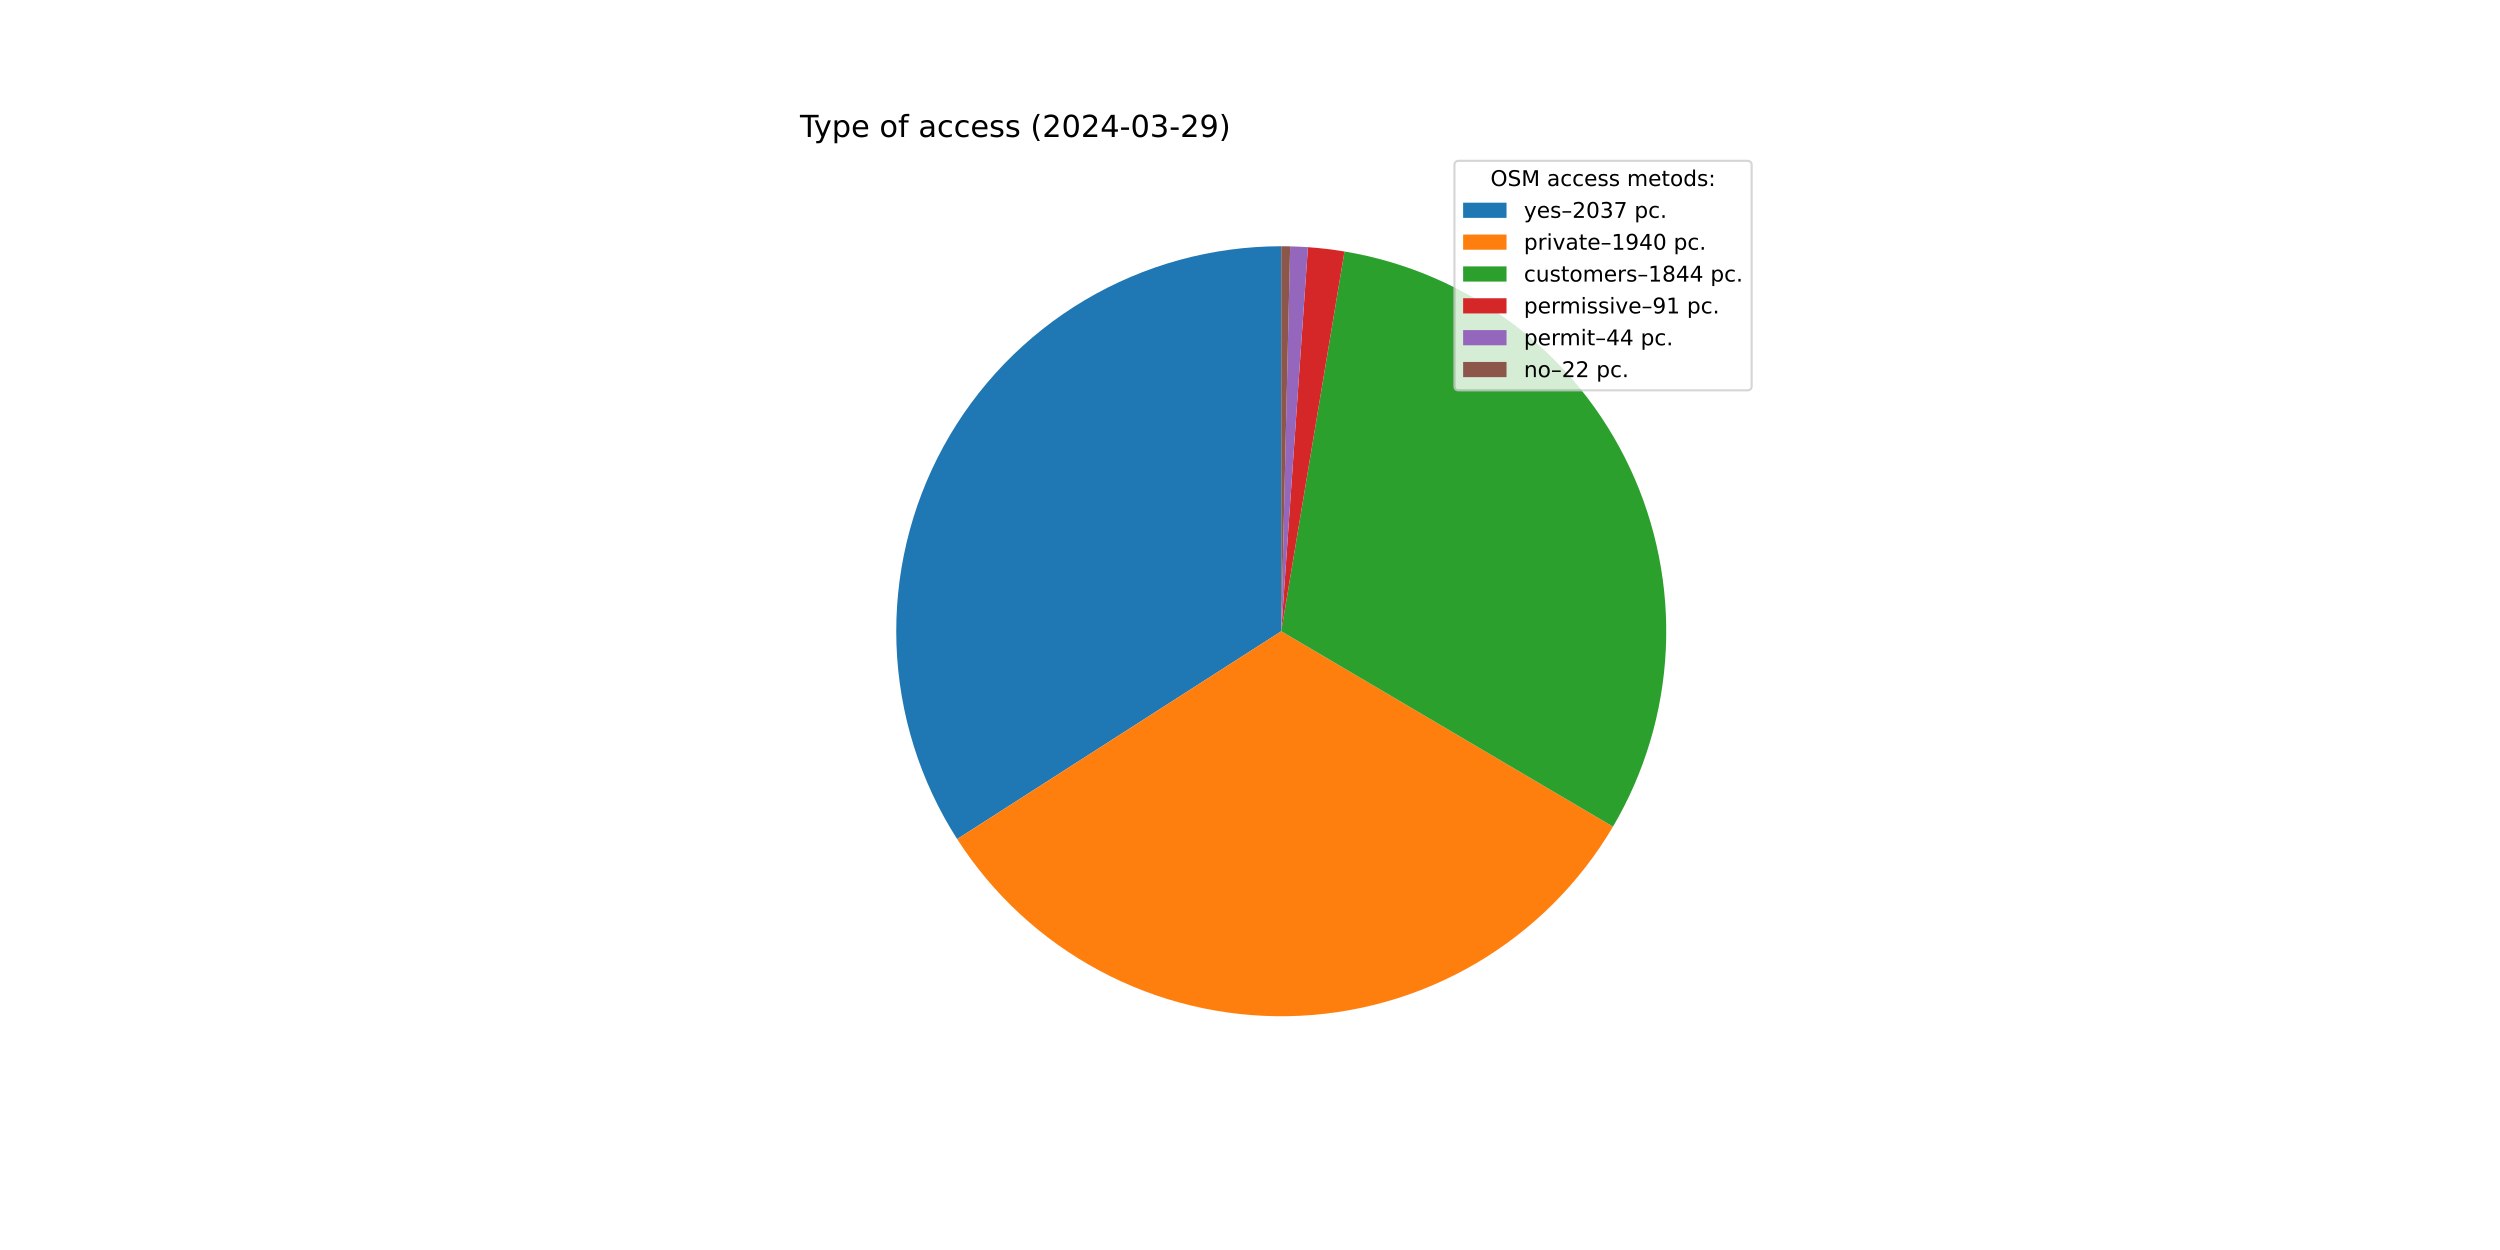
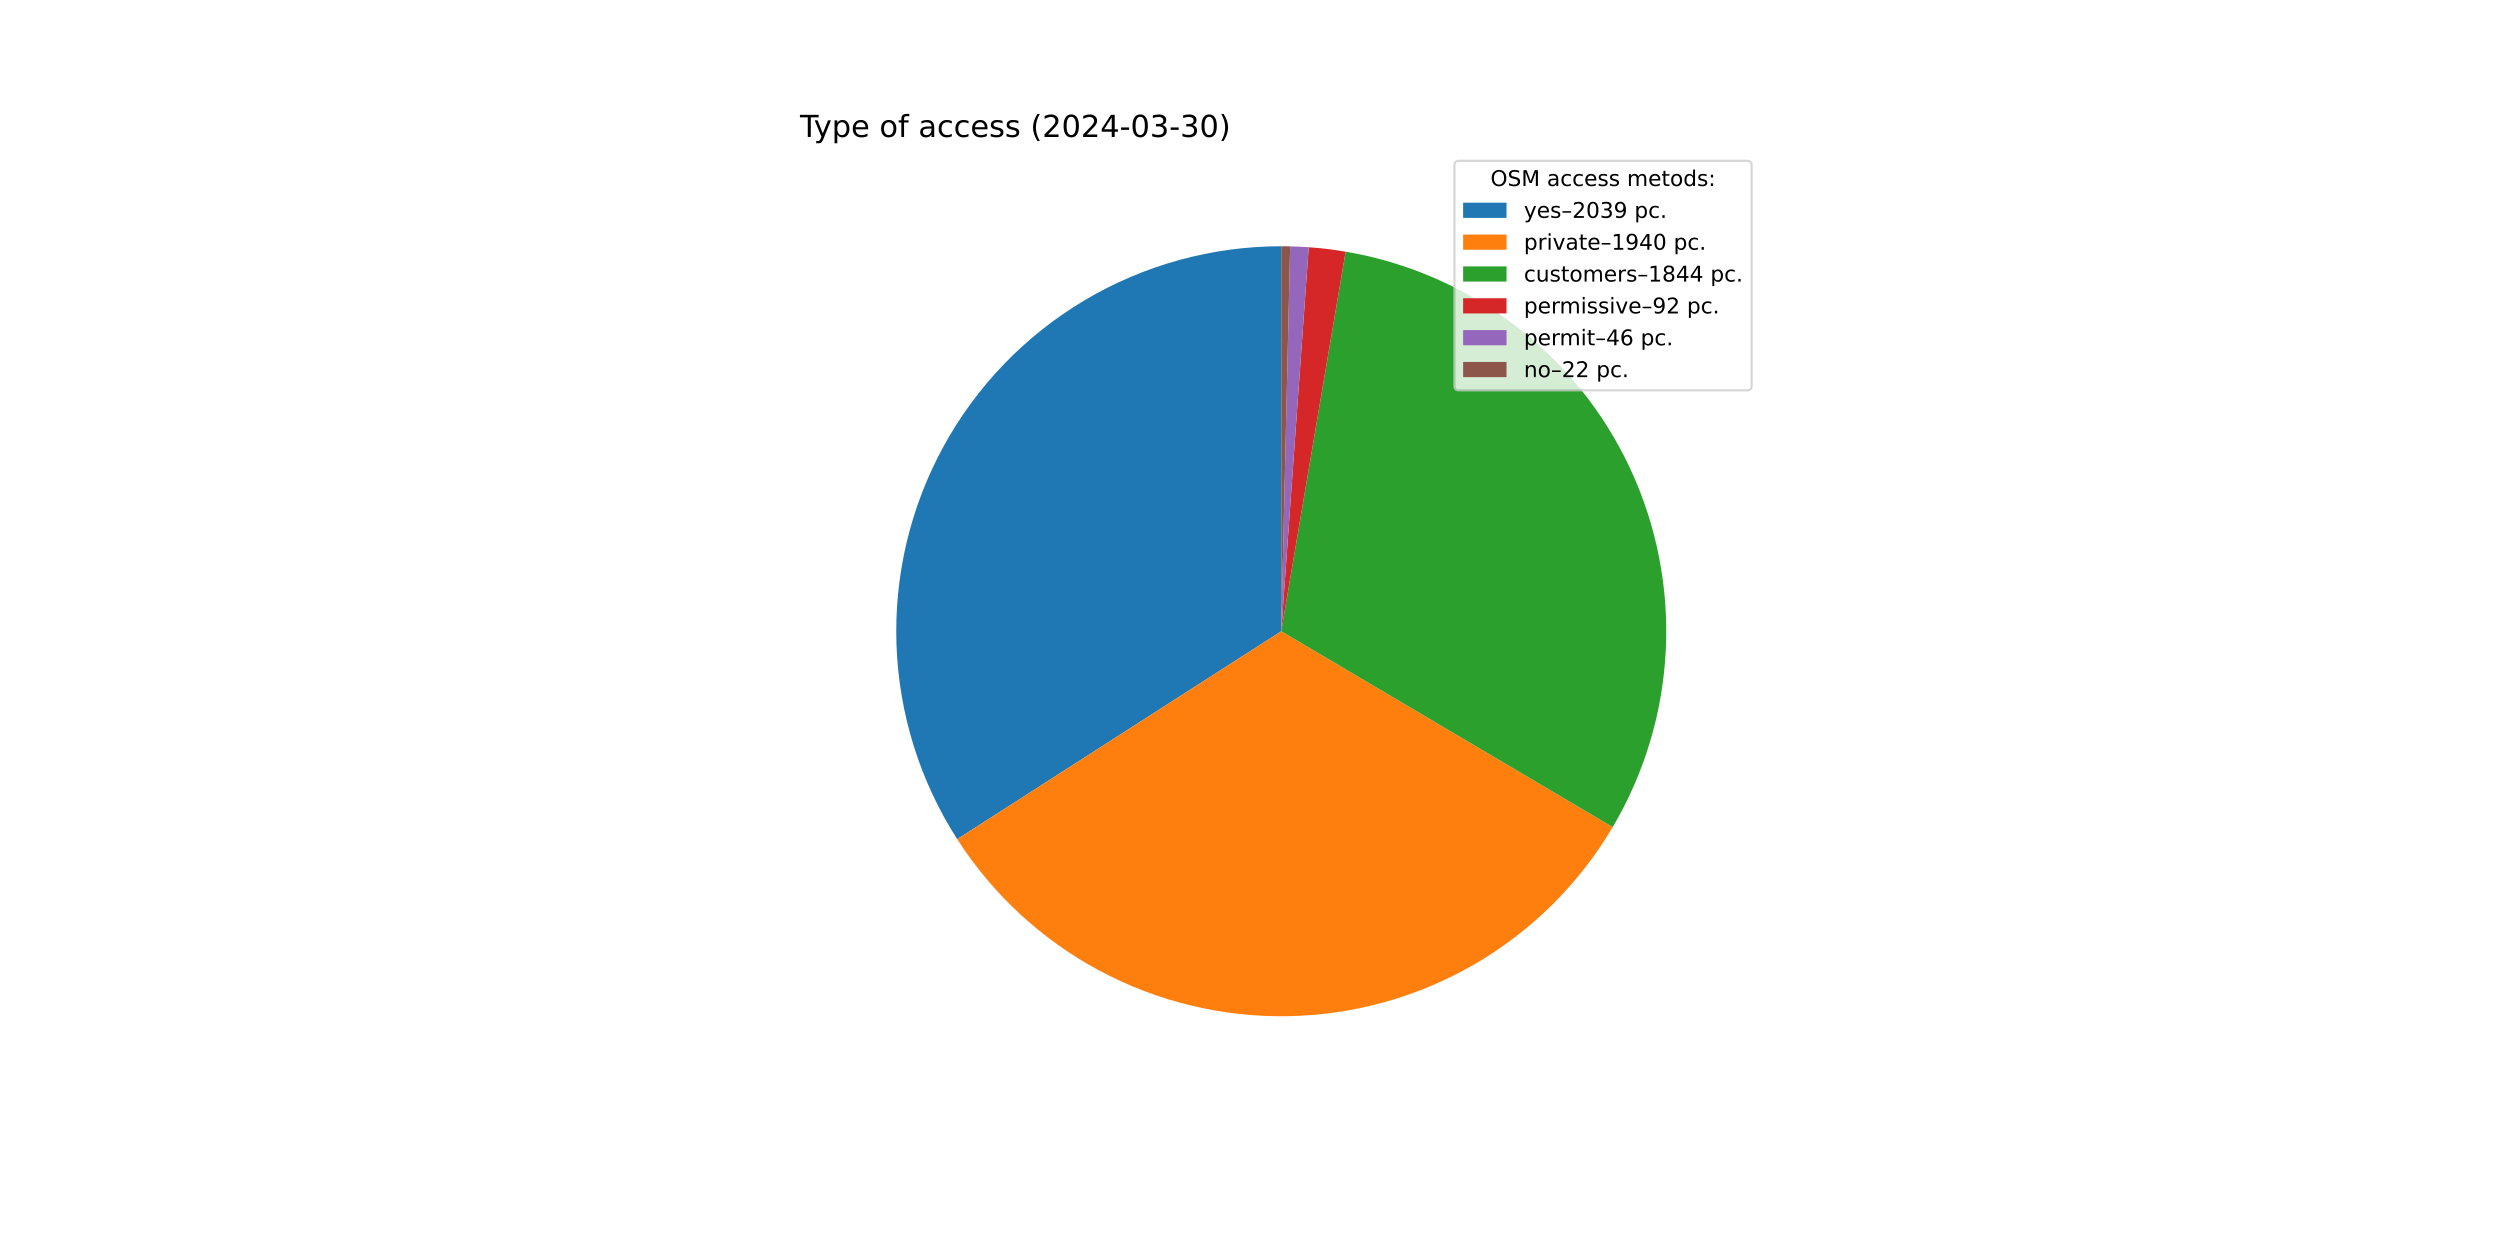
<svg xmlns="http://www.w3.org/2000/svg" xmlns:xlink="http://www.w3.org/1999/xlink" width="1152pt" height="576pt" viewBox="0 0 1152 576" version="1.1">
  <defs>
    <style type="text/css">*{stroke-linejoin: round; stroke-linecap: butt}</style>
  </defs>
  <g id="figure_1">
    <g id="patch_1">
      <path d="M 0 576  L 1152 576  L 1152 0  L 0 0  z " style="fill: #ffffff" />
    </g>
    <g id="axes_1">
      <g id="patch_2">
-         <path d="M 590.4 113.472  C 558.56 113.472 527.299 122.044 499.912 138.284  C 472.525 154.524 450.009 177.842 434.735 205.779  C 419.462 233.717 411.988 265.258 413.1 297.079  C 414.213 328.899 423.872 359.841 441.059 386.644  L 590.4 290.88  z " style="fill: #1f77b4" />
+         <path d="M 590.4 113.472  C 558.555 113.472 527.29 122.046 499.9 138.291  C 472.511 154.536 449.993 177.859 434.722 205.804  C 419.451 233.748 411.982 265.295 413.102 297.12  C 414.222 328.945 423.89 359.889 441.089 386.691  L 590.4 290.88  z " style="fill: #1f77b4" />
      </g>
      <g id="patch_3">
-         <path d="M 441.059 386.644  C 457.419 412.157 480.046 433.057 506.776 447.343  C 533.505 461.629 563.454 468.83 593.756 468.256  C 624.058 467.683 653.714 459.354 679.883 444.067  C 706.053 428.78 727.874 407.04 743.257 380.926  L 590.4 290.88  z " style="fill: #ff7f0e" />
+         <path d="M 441.089 386.691  C 457.442 412.177 480.053 433.056 506.758 447.333  C 533.463 461.61 563.384 468.815 593.66 468.258  C 623.937 467.702 653.573 459.402 679.735 444.154  C 705.898 428.905 727.725 407.209 743.131 381.139  L 590.4 290.88  z " style="fill: #ff7f0e" />
      </g>
      <g id="patch_4">
-         <path d="M 743.257 380.926  C 757.871 356.118 766.229 328.121 767.605 299.361  C 768.982 270.601 763.336 241.934 751.158 215.843  C 738.98 189.753 720.631 167.015 697.701 149.6  C 674.772 132.185 647.944 120.612 619.542 115.882  L 590.4 290.88  z " style="fill: #2ca02c" />
+         <path d="M 743.131 381.139  C 757.768 356.372 766.163 328.413 767.59 299.679  C 769.017 270.946 763.433 242.293 751.323 216.197  C 739.212 190.102 720.934 167.34 698.069 149.88  C 675.205 132.421 648.433 120.782 620.069 115.971  L 590.4 290.88  z " style="fill: #2ca02c" />
      </g>
      <g id="patch_5">
-         <path d="M 619.542 115.882  C 616.753 115.417 613.952 115.02 611.143 114.689  C 608.335 114.358 605.518 114.095 602.697 113.899  L 590.4 290.88  z " style="fill: #d62728" />
+         <path d="M 620.069 115.971  C 617.253 115.493 614.425 115.083 611.589 114.742  C 608.752 114.401 605.908 114.128 603.058 113.924  L 590.4 290.88  z " style="fill: #d62728" />
      </g>
      <g id="patch_6">
-         <path d="M 602.697 113.899  C 601.333 113.804 599.968 113.725 598.602 113.662  C 597.236 113.598 595.869 113.551 594.502 113.519  L 590.4 290.88  z " style="fill: #9467bd" />
+         <path d="M 603.058 113.924  C 601.633 113.822 600.208 113.738 598.781 113.67  C 597.354 113.603 595.926 113.552 594.498 113.519  L 590.4 290.88  z " style="fill: #9467bd" />
      </g>
      <g id="patch_7">
-         <path d="M 594.502 113.519  C 593.818 113.504 593.135 113.492 592.451 113.484  C 591.767 113.476 591.084 113.472 590.4 113.472  L 590.4 290.88  z " style="fill: #8c564b" />
+         <path d="M 594.498 113.519  C 593.815 113.504 593.132 113.492 592.449 113.484  C 591.766 113.476 591.083 113.472 590.4 113.472  L 590.4 290.88  z " style="fill: #8c564b" />
      </g>
      <g id="matplotlib.axis_1" />
      <g id="matplotlib.axis_2" />
      <g id="text_1">
        <g transform="translate(368.64 63.12) scale(0.14 -0.14)">
          <defs>
            <path id="DejaVuSans-54" d="M -19 4666  L 3928 4666  L 3928 4134  L 2272 4134  L 2272 0  L 1638 0  L 1638 4134  L -19 4134  L -19 4666  z " transform="scale(0.015625)" />
            <path id="DejaVuSans-79" d="M 2059 -325  Q 1816 -950 1584 -1140  Q 1353 -1331 966 -1331  L 506 -1331  L 506 -850  L 844 -850  Q 1081 -850 1212 -737  Q 1344 -625 1503 -206  L 1606 56  L 191 3500  L 800 3500  L 1894 763  L 2988 3500  L 3597 3500  L 2059 -325  z " transform="scale(0.015625)" />
            <path id="DejaVuSans-70" d="M 1159 525  L 1159 -1331  L 581 -1331  L 581 3500  L 1159 3500  L 1159 2969  Q 1341 3281 1617 3432  Q 1894 3584 2278 3584  Q 2916 3584 3314 3078  Q 3713 2572 3713 1747  Q 3713 922 3314 415  Q 2916 -91 2278 -91  Q 1894 -91 1617 61  Q 1341 213 1159 525  z M 3116 1747  Q 3116 2381 2855 2742  Q 2594 3103 2138 3103  Q 1681 3103 1420 2742  Q 1159 2381 1159 1747  Q 1159 1113 1420 752  Q 1681 391 2138 391  Q 2594 391 2855 752  Q 3116 1113 3116 1747  z " transform="scale(0.015625)" />
            <path id="DejaVuSans-65" d="M 3597 1894  L 3597 1613  L 953 1613  Q 991 1019 1311 708  Q 1631 397 2203 397  Q 2534 397 2845 478  Q 3156 559 3463 722  L 3463 178  Q 3153 47 2828 -22  Q 2503 -91 2169 -91  Q 1331 -91 842 396  Q 353 884 353 1716  Q 353 2575 817 3079  Q 1281 3584 2069 3584  Q 2775 3584 3186 3129  Q 3597 2675 3597 1894  z M 3022 2063  Q 3016 2534 2758 2815  Q 2500 3097 2075 3097  Q 1594 3097 1305 2825  Q 1016 2553 972 2059  L 3022 2063  z " transform="scale(0.015625)" />
            <path id="DejaVuSans-20" transform="scale(0.015625)" />
            <path id="DejaVuSans-6f" d="M 1959 3097  Q 1497 3097 1228 2736  Q 959 2375 959 1747  Q 959 1119 1226 758  Q 1494 397 1959 397  Q 2419 397 2687 759  Q 2956 1122 2956 1747  Q 2956 2369 2687 2733  Q 2419 3097 1959 3097  z M 1959 3584  Q 2709 3584 3137 3096  Q 3566 2609 3566 1747  Q 3566 888 3137 398  Q 2709 -91 1959 -91  Q 1206 -91 779 398  Q 353 888 353 1747  Q 353 2609 779 3096  Q 1206 3584 1959 3584  z " transform="scale(0.015625)" />
            <path id="DejaVuSans-66" d="M 2375 4863  L 2375 4384  L 1825 4384  Q 1516 4384 1395 4259  Q 1275 4134 1275 3809  L 1275 3500  L 2222 3500  L 2222 3053  L 1275 3053  L 1275 0  L 697 0  L 697 3053  L 147 3053  L 147 3500  L 697 3500  L 697 3744  Q 697 4328 969 4595  Q 1241 4863 1831 4863  L 2375 4863  z " transform="scale(0.015625)" />
            <path id="DejaVuSans-61" d="M 2194 1759  Q 1497 1759 1228 1600  Q 959 1441 959 1056  Q 959 750 1161 570  Q 1363 391 1709 391  Q 2188 391 2477 730  Q 2766 1069 2766 1631  L 2766 1759  L 2194 1759  z M 3341 1997  L 3341 0  L 2766 0  L 2766 531  Q 2569 213 2275 61  Q 1981 -91 1556 -91  Q 1019 -91 701 211  Q 384 513 384 1019  Q 384 1609 779 1909  Q 1175 2209 1959 2209  L 2766 2209  L 2766 2266  Q 2766 2663 2505 2880  Q 2244 3097 1772 3097  Q 1472 3097 1187 3025  Q 903 2953 641 2809  L 641 3341  Q 956 3463 1253 3523  Q 1550 3584 1831 3584  Q 2591 3584 2966 3190  Q 3341 2797 3341 1997  z " transform="scale(0.015625)" />
            <path id="DejaVuSans-63" d="M 3122 3366  L 3122 2828  Q 2878 2963 2633 3030  Q 2388 3097 2138 3097  Q 1578 3097 1268 2742  Q 959 2388 959 1747  Q 959 1106 1268 751  Q 1578 397 2138 397  Q 2388 397 2633 464  Q 2878 531 3122 666  L 3122 134  Q 2881 22 2623 -34  Q 2366 -91 2075 -91  Q 1284 -91 818 406  Q 353 903 353 1747  Q 353 2603 823 3093  Q 1294 3584 2113 3584  Q 2378 3584 2631 3529  Q 2884 3475 3122 3366  z " transform="scale(0.015625)" />
            <path id="DejaVuSans-73" d="M 2834 3397  L 2834 2853  Q 2591 2978 2328 3040  Q 2066 3103 1784 3103  Q 1356 3103 1142 2972  Q 928 2841 928 2578  Q 928 2378 1081 2264  Q 1234 2150 1697 2047  L 1894 2003  Q 2506 1872 2764 1633  Q 3022 1394 3022 966  Q 3022 478 2636 193  Q 2250 -91 1575 -91  Q 1294 -91 989 -36  Q 684 19 347 128  L 347 722  Q 666 556 975 473  Q 1284 391 1588 391  Q 1994 391 2212 530  Q 2431 669 2431 922  Q 2431 1156 2273 1281  Q 2116 1406 1581 1522  L 1381 1569  Q 847 1681 609 1914  Q 372 2147 372 2553  Q 372 3047 722 3315  Q 1072 3584 1716 3584  Q 2034 3584 2315 3537  Q 2597 3491 2834 3397  z " transform="scale(0.015625)" />
            <path id="DejaVuSans-28" d="M 1984 4856  Q 1566 4138 1362 3434  Q 1159 2731 1159 2009  Q 1159 1288 1364 580  Q 1569 -128 1984 -844  L 1484 -844  Q 1016 -109 783 600  Q 550 1309 550 2009  Q 550 2706 781 3412  Q 1013 4119 1484 4856  L 1984 4856  z " transform="scale(0.015625)" />
            <path id="DejaVuSans-32" d="M 1228 531  L 3431 531  L 3431 0  L 469 0  L 469 531  Q 828 903 1448 1529  Q 2069 2156 2228 2338  Q 2531 2678 2651 2914  Q 2772 3150 2772 3378  Q 2772 3750 2511 3984  Q 2250 4219 1831 4219  Q 1534 4219 1204 4116  Q 875 4013 500 3803  L 500 4441  Q 881 4594 1212 4672  Q 1544 4750 1819 4750  Q 2544 4750 2975 4387  Q 3406 4025 3406 3419  Q 3406 3131 3298 2873  Q 3191 2616 2906 2266  Q 2828 2175 2409 1742  Q 1991 1309 1228 531  z " transform="scale(0.015625)" />
            <path id="DejaVuSans-30" d="M 2034 4250  Q 1547 4250 1301 3770  Q 1056 3291 1056 2328  Q 1056 1369 1301 889  Q 1547 409 2034 409  Q 2525 409 2770 889  Q 3016 1369 3016 2328  Q 3016 3291 2770 3770  Q 2525 4250 2034 4250  z M 2034 4750  Q 2819 4750 3233 4129  Q 3647 3509 3647 2328  Q 3647 1150 3233 529  Q 2819 -91 2034 -91  Q 1250 -91 836 529  Q 422 1150 422 2328  Q 422 3509 836 4129  Q 1250 4750 2034 4750  z " transform="scale(0.015625)" />
            <path id="DejaVuSans-34" d="M 2419 4116  L 825 1625  L 2419 1625  L 2419 4116  z M 2253 4666  L 3047 4666  L 3047 1625  L 3713 1625  L 3713 1100  L 3047 1100  L 3047 0  L 2419 0  L 2419 1100  L 313 1100  L 313 1709  L 2253 4666  z " transform="scale(0.015625)" />
            <path id="DejaVuSans-2d" d="M 313 2009  L 1997 2009  L 1997 1497  L 313 1497  L 313 2009  z " transform="scale(0.015625)" />
            <path id="DejaVuSans-33" d="M 2597 2516  Q 3050 2419 3304 2112  Q 3559 1806 3559 1356  Q 3559 666 3084 287  Q 2609 -91 1734 -91  Q 1441 -91 1130 -33  Q 819 25 488 141  L 488 750  Q 750 597 1062 519  Q 1375 441 1716 441  Q 2309 441 2620 675  Q 2931 909 2931 1356  Q 2931 1769 2642 2001  Q 2353 2234 1838 2234  L 1294 2234  L 1294 2753  L 1863 2753  Q 2328 2753 2575 2939  Q 2822 3125 2822 3475  Q 2822 3834 2567 4026  Q 2313 4219 1838 4219  Q 1578 4219 1281 4162  Q 984 4106 628 3988  L 628 4550  Q 988 4650 1302 4700  Q 1616 4750 1894 4750  Q 2613 4750 3031 4423  Q 3450 4097 3450 3541  Q 3450 3153 3228 2886  Q 3006 2619 2597 2516  z " transform="scale(0.015625)" />
-             <path id="DejaVuSans-39" d="M 703 97  L 703 672  Q 941 559 1184 500  Q 1428 441 1663 441  Q 2288 441 2617 861  Q 2947 1281 2994 2138  Q 2813 1869 2534 1725  Q 2256 1581 1919 1581  Q 1219 1581 811 2004  Q 403 2428 403 3163  Q 403 3881 828 4315  Q 1253 4750 1959 4750  Q 2769 4750 3195 4129  Q 3622 3509 3622 2328  Q 3622 1225 3098 567  Q 2575 -91 1691 -91  Q 1453 -91 1209 -44  Q 966 3 703 97  z M 1959 2075  Q 2384 2075 2632 2365  Q 2881 2656 2881 3163  Q 2881 3666 2632 3958  Q 2384 4250 1959 4250  Q 1534 4250 1286 3958  Q 1038 3666 1038 3163  Q 1038 2656 1286 2365  Q 1534 2075 1959 2075  z " transform="scale(0.015625)" />
            <path id="DejaVuSans-29" d="M 513 4856  L 1013 4856  Q 1481 4119 1714 3412  Q 1947 2706 1947 2009  Q 1947 1309 1714 600  Q 1481 -109 1013 -844  L 513 -844  Q 928 -128 1133 580  Q 1338 1288 1338 2009  Q 1338 2731 1133 3434  Q 928 4138 513 4856  z " transform="scale(0.015625)" />
          </defs>
          <use xlink:href="#DejaVuSans-54" />
          <use xlink:href="#DejaVuSans-79" x="45.459" />
          <use xlink:href="#DejaVuSans-70" x="104.639" />
          <use xlink:href="#DejaVuSans-65" x="168.115" />
          <use xlink:href="#DejaVuSans-20" x="229.639" />
          <use xlink:href="#DejaVuSans-6f" x="261.426" />
          <use xlink:href="#DejaVuSans-66" x="322.607" />
          <use xlink:href="#DejaVuSans-20" x="357.812" />
          <use xlink:href="#DejaVuSans-61" x="389.6" />
          <use xlink:href="#DejaVuSans-63" x="450.879" />
          <use xlink:href="#DejaVuSans-63" x="505.859" />
          <use xlink:href="#DejaVuSans-65" x="560.84" />
          <use xlink:href="#DejaVuSans-73" x="622.363" />
          <use xlink:href="#DejaVuSans-73" x="674.463" />
          <use xlink:href="#DejaVuSans-20" x="726.562" />
          <use xlink:href="#DejaVuSans-28" x="758.35" />
          <use xlink:href="#DejaVuSans-32" x="797.363" />
          <use xlink:href="#DejaVuSans-30" x="860.986" />
          <use xlink:href="#DejaVuSans-32" x="924.609" />
          <use xlink:href="#DejaVuSans-34" x="988.232" />
          <use xlink:href="#DejaVuSans-2d" x="1051.855" />
          <use xlink:href="#DejaVuSans-30" x="1087.939" />
          <use xlink:href="#DejaVuSans-33" x="1151.562" />
          <use xlink:href="#DejaVuSans-2d" x="1215.186" />
-           <use xlink:href="#DejaVuSans-32" x="1251.27" />
-           <use xlink:href="#DejaVuSans-39" x="1314.893" />
+           <use xlink:href="#DejaVuSans-33" x="1251.27" />
+           <use xlink:href="#DejaVuSans-30" x="1314.893" />
          <use xlink:href="#DejaVuSans-29" x="1378.516" />
        </g>
      </g>
      <g id="legend_1">
        <g id="patch_8">
          <path d="M 672.208 179.867  L 805.16 179.867  Q 807.16 179.867 807.16 177.867  L 807.16 76.12  Q 807.16 74.12 805.16 74.12  L 672.208 74.12  Q 670.208 74.12 670.208 76.12  L 670.208 177.867  Q 670.208 179.867 672.208 179.867  z " style="fill: #ffffff; opacity: 0.8; stroke: #cccccc; stroke-linejoin: miter" />
        </g>
        <g id="text_2">
          <g transform="translate(686.8038 85.71844) scale(0.1 -0.1)">
            <defs>
              <path id="DejaVuSans-4f" d="M 2522 4238  Q 1834 4238 1429 3725  Q 1025 3213 1025 2328  Q 1025 1447 1429 934  Q 1834 422 2522 422  Q 3209 422 3611 934  Q 4013 1447 4013 2328  Q 4013 3213 3611 3725  Q 3209 4238 2522 4238  z M 2522 4750  Q 3503 4750 4090 4092  Q 4678 3434 4678 2328  Q 4678 1225 4090 567  Q 3503 -91 2522 -91  Q 1538 -91 948 565  Q 359 1222 359 2328  Q 359 3434 948 4092  Q 1538 4750 2522 4750  z " transform="scale(0.015625)" />
              <path id="DejaVuSans-53" d="M 3425 4513  L 3425 3897  Q 3066 4069 2747 4153  Q 2428 4238 2131 4238  Q 1616 4238 1336 4038  Q 1056 3838 1056 3469  Q 1056 3159 1242 3001  Q 1428 2844 1947 2747  L 2328 2669  Q 3034 2534 3370 2195  Q 3706 1856 3706 1288  Q 3706 609 3251 259  Q 2797 -91 1919 -91  Q 1588 -91 1214 -16  Q 841 59 441 206  L 441 856  Q 825 641 1194 531  Q 1563 422 1919 422  Q 2459 422 2753 634  Q 3047 847 3047 1241  Q 3047 1584 2836 1778  Q 2625 1972 2144 2069  L 1759 2144  Q 1053 2284 737 2584  Q 422 2884 422 3419  Q 422 4038 858 4394  Q 1294 4750 2059 4750  Q 2388 4750 2728 4690  Q 3069 4631 3425 4513  z " transform="scale(0.015625)" />
              <path id="DejaVuSans-4d" d="M 628 4666  L 1569 4666  L 2759 1491  L 3956 4666  L 4897 4666  L 4897 0  L 4281 0  L 4281 4097  L 3078 897  L 2444 897  L 1241 4097  L 1241 0  L 628 0  L 628 4666  z " transform="scale(0.015625)" />
              <path id="DejaVuSans-6d" d="M 3328 2828  Q 3544 3216 3844 3400  Q 4144 3584 4550 3584  Q 5097 3584 5394 3201  Q 5691 2819 5691 2113  L 5691 0  L 5113 0  L 5113 2094  Q 5113 2597 4934 2840  Q 4756 3084 4391 3084  Q 3944 3084 3684 2787  Q 3425 2491 3425 1978  L 3425 0  L 2847 0  L 2847 2094  Q 2847 2600 2669 2842  Q 2491 3084 2119 3084  Q 1678 3084 1418 2786  Q 1159 2488 1159 1978  L 1159 0  L 581 0  L 581 3500  L 1159 3500  L 1159 2956  Q 1356 3278 1631 3431  Q 1906 3584 2284 3584  Q 2666 3584 2933 3390  Q 3200 3197 3328 2828  z " transform="scale(0.015625)" />
              <path id="DejaVuSans-74" d="M 1172 4494  L 1172 3500  L 2356 3500  L 2356 3053  L 1172 3053  L 1172 1153  Q 1172 725 1289 603  Q 1406 481 1766 481  L 2356 481  L 2356 0  L 1766 0  Q 1100 0 847 248  Q 594 497 594 1153  L 594 3053  L 172 3053  L 172 3500  L 594 3500  L 594 4494  L 1172 4494  z " transform="scale(0.015625)" />
              <path id="DejaVuSans-64" d="M 2906 2969  L 2906 4863  L 3481 4863  L 3481 0  L 2906 0  L 2906 525  Q 2725 213 2448 61  Q 2172 -91 1784 -91  Q 1150 -91 751 415  Q 353 922 353 1747  Q 353 2572 751 3078  Q 1150 3584 1784 3584  Q 2172 3584 2448 3432  Q 2725 3281 2906 2969  z M 947 1747  Q 947 1113 1208 752  Q 1469 391 1925 391  Q 2381 391 2643 752  Q 2906 1113 2906 1747  Q 2906 2381 2643 2742  Q 2381 3103 1925 3103  Q 1469 3103 1208 2742  Q 947 2381 947 1747  z " transform="scale(0.015625)" />
              <path id="DejaVuSans-3a" d="M 750 794  L 1409 794  L 1409 0  L 750 0  L 750 794  z M 750 3309  L 1409 3309  L 1409 2516  L 750 2516  L 750 3309  z " transform="scale(0.015625)" />
            </defs>
            <use xlink:href="#DejaVuSans-4f" />
            <use xlink:href="#DejaVuSans-53" x="78.711" />
            <use xlink:href="#DejaVuSans-4d" x="142.188" />
            <use xlink:href="#DejaVuSans-20" x="228.467" />
            <use xlink:href="#DejaVuSans-61" x="260.254" />
            <use xlink:href="#DejaVuSans-63" x="321.533" />
            <use xlink:href="#DejaVuSans-63" x="376.514" />
            <use xlink:href="#DejaVuSans-65" x="431.494" />
            <use xlink:href="#DejaVuSans-73" x="493.018" />
            <use xlink:href="#DejaVuSans-73" x="545.117" />
            <use xlink:href="#DejaVuSans-20" x="597.217" />
            <use xlink:href="#DejaVuSans-6d" x="629.004" />
            <use xlink:href="#DejaVuSans-65" x="726.416" />
            <use xlink:href="#DejaVuSans-74" x="787.939" />
            <use xlink:href="#DejaVuSans-6f" x="827.148" />
            <use xlink:href="#DejaVuSans-64" x="888.33" />
            <use xlink:href="#DejaVuSans-73" x="951.807" />
            <use xlink:href="#DejaVuSans-3a" x="1003.906" />
          </g>
        </g>
        <g id="patch_9">
          <path d="M 674.208 100.397  L 694.208 100.397  L 694.208 93.397  L 674.208 93.397  z " style="fill: #1f77b4" />
        </g>
        <g id="text_3">
          <g transform="translate(702.2084 100.3966) scale(0.1 -0.1)">
            <defs>
              <path id="DejaVuSans-2013" d="M 313 1978  L 2888 1978  L 2888 1528  L 313 1528  L 313 1978  z " transform="scale(0.015625)" />
-               <path id="DejaVuSans-37" d="M 525 4666  L 3525 4666  L 3525 4397  L 1831 0  L 1172 0  L 2766 4134  L 525 4134  L 525 4666  z " transform="scale(0.015625)" />
+               <path id="DejaVuSans-39" d="M 703 97  L 703 672  Q 941 559 1184 500  Q 1428 441 1663 441  Q 2288 441 2617 861  Q 2947 1281 2994 2138  Q 2813 1869 2534 1725  Q 2256 1581 1919 1581  Q 1219 1581 811 2004  Q 403 2428 403 3163  Q 403 3881 828 4315  Q 1253 4750 1959 4750  Q 2769 4750 3195 4129  Q 3622 3509 3622 2328  Q 3622 1225 3098 567  Q 2575 -91 1691 -91  Q 1453 -91 1209 -44  Q 966 3 703 97  z M 1959 2075  Q 2384 2075 2632 2365  Q 2881 2656 2881 3163  Q 2881 3666 2632 3958  Q 2384 4250 1959 4250  Q 1534 4250 1286 3958  Q 1038 3666 1038 3163  Q 1038 2656 1286 2365  Q 1534 2075 1959 2075  z " transform="scale(0.015625)" />
              <path id="DejaVuSans-2e" d="M 684 794  L 1344 794  L 1344 0  L 684 0  L 684 794  z " transform="scale(0.015625)" />
            </defs>
            <use xlink:href="#DejaVuSans-79" />
            <use xlink:href="#DejaVuSans-65" x="59.18" />
            <use xlink:href="#DejaVuSans-73" x="120.703" />
            <use xlink:href="#DejaVuSans-2013" x="172.803" />
            <use xlink:href="#DejaVuSans-32" x="222.803" />
            <use xlink:href="#DejaVuSans-30" x="286.426" />
            <use xlink:href="#DejaVuSans-33" x="350.049" />
-             <use xlink:href="#DejaVuSans-37" x="413.672" />
+             <use xlink:href="#DejaVuSans-39" x="413.672" />
            <use xlink:href="#DejaVuSans-20" x="477.295" />
            <use xlink:href="#DejaVuSans-70" x="509.082" />
            <use xlink:href="#DejaVuSans-63" x="572.559" />
            <use xlink:href="#DejaVuSans-2e" x="627.539" />
          </g>
        </g>
        <g id="patch_10">
          <path d="M 674.208 115.075  L 694.208 115.075  L 694.208 108.075  L 674.208 108.075  z " style="fill: #ff7f0e" />
        </g>
        <g id="text_4">
          <g transform="translate(702.2084 115.0747) scale(0.1 -0.1)">
            <defs>
              <path id="DejaVuSans-72" d="M 2631 2963  Q 2534 3019 2420 3045  Q 2306 3072 2169 3072  Q 1681 3072 1420 2755  Q 1159 2438 1159 1844  L 1159 0  L 581 0  L 581 3500  L 1159 3500  L 1159 2956  Q 1341 3275 1631 3429  Q 1922 3584 2338 3584  Q 2397 3584 2469 3576  Q 2541 3569 2628 3553  L 2631 2963  z " transform="scale(0.015625)" />
              <path id="DejaVuSans-69" d="M 603 3500  L 1178 3500  L 1178 0  L 603 0  L 603 3500  z M 603 4863  L 1178 4863  L 1178 4134  L 603 4134  L 603 4863  z " transform="scale(0.015625)" />
              <path id="DejaVuSans-76" d="M 191 3500  L 800 3500  L 1894 563  L 2988 3500  L 3597 3500  L 2284 0  L 1503 0  L 191 3500  z " transform="scale(0.015625)" />
              <path id="DejaVuSans-31" d="M 794 531  L 1825 531  L 1825 4091  L 703 3866  L 703 4441  L 1819 4666  L 2450 4666  L 2450 531  L 3481 531  L 3481 0  L 794 0  L 794 531  z " transform="scale(0.015625)" />
            </defs>
            <use xlink:href="#DejaVuSans-70" />
            <use xlink:href="#DejaVuSans-72" x="63.477" />
            <use xlink:href="#DejaVuSans-69" x="104.59" />
            <use xlink:href="#DejaVuSans-76" x="132.373" />
            <use xlink:href="#DejaVuSans-61" x="191.553" />
            <use xlink:href="#DejaVuSans-74" x="252.832" />
            <use xlink:href="#DejaVuSans-65" x="292.041" />
            <use xlink:href="#DejaVuSans-2013" x="353.564" />
            <use xlink:href="#DejaVuSans-31" x="403.564" />
            <use xlink:href="#DejaVuSans-39" x="467.188" />
            <use xlink:href="#DejaVuSans-34" x="530.811" />
            <use xlink:href="#DejaVuSans-30" x="594.434" />
            <use xlink:href="#DejaVuSans-20" x="658.057" />
            <use xlink:href="#DejaVuSans-70" x="689.844" />
            <use xlink:href="#DejaVuSans-63" x="753.32" />
            <use xlink:href="#DejaVuSans-2e" x="808.301" />
          </g>
        </g>
        <g id="patch_11">
          <path d="M 674.208 129.753  L 694.208 129.753  L 694.208 122.753  L 674.208 122.753  z " style="fill: #2ca02c" />
        </g>
        <g id="text_5">
          <g transform="translate(702.2084 129.7528) scale(0.1 -0.1)">
            <defs>
              <path id="DejaVuSans-75" d="M 544 1381  L 544 3500  L 1119 3500  L 1119 1403  Q 1119 906 1312 657  Q 1506 409 1894 409  Q 2359 409 2629 706  Q 2900 1003 2900 1516  L 2900 3500  L 3475 3500  L 3475 0  L 2900 0  L 2900 538  Q 2691 219 2414 64  Q 2138 -91 1772 -91  Q 1169 -91 856 284  Q 544 659 544 1381  z M 1991 3584  L 1991 3584  z " transform="scale(0.015625)" />
              <path id="DejaVuSans-38" d="M 2034 2216  Q 1584 2216 1326 1975  Q 1069 1734 1069 1313  Q 1069 891 1326 650  Q 1584 409 2034 409  Q 2484 409 2743 651  Q 3003 894 3003 1313  Q 3003 1734 2745 1975  Q 2488 2216 2034 2216  z M 1403 2484  Q 997 2584 770 2862  Q 544 3141 544 3541  Q 544 4100 942 4425  Q 1341 4750 2034 4750  Q 2731 4750 3128 4425  Q 3525 4100 3525 3541  Q 3525 3141 3298 2862  Q 3072 2584 2669 2484  Q 3125 2378 3379 2068  Q 3634 1759 3634 1313  Q 3634 634 3220 271  Q 2806 -91 2034 -91  Q 1263 -91 848 271  Q 434 634 434 1313  Q 434 1759 690 2068  Q 947 2378 1403 2484  z M 1172 3481  Q 1172 3119 1398 2916  Q 1625 2713 2034 2713  Q 2441 2713 2670 2916  Q 2900 3119 2900 3481  Q 2900 3844 2670 4047  Q 2441 4250 2034 4250  Q 1625 4250 1398 4047  Q 1172 3844 1172 3481  z " transform="scale(0.015625)" />
            </defs>
            <use xlink:href="#DejaVuSans-63" />
            <use xlink:href="#DejaVuSans-75" x="54.98" />
            <use xlink:href="#DejaVuSans-73" x="118.359" />
            <use xlink:href="#DejaVuSans-74" x="170.459" />
            <use xlink:href="#DejaVuSans-6f" x="209.668" />
            <use xlink:href="#DejaVuSans-6d" x="270.85" />
            <use xlink:href="#DejaVuSans-65" x="368.262" />
            <use xlink:href="#DejaVuSans-72" x="429.785" />
            <use xlink:href="#DejaVuSans-73" x="470.898" />
            <use xlink:href="#DejaVuSans-2013" x="522.998" />
            <use xlink:href="#DejaVuSans-31" x="572.998" />
            <use xlink:href="#DejaVuSans-38" x="636.621" />
            <use xlink:href="#DejaVuSans-34" x="700.244" />
            <use xlink:href="#DejaVuSans-34" x="763.867" />
            <use xlink:href="#DejaVuSans-20" x="827.49" />
            <use xlink:href="#DejaVuSans-70" x="859.277" />
            <use xlink:href="#DejaVuSans-63" x="922.754" />
            <use xlink:href="#DejaVuSans-2e" x="977.734" />
          </g>
        </g>
        <g id="patch_12">
          <path d="M 674.208 144.431  L 694.208 144.431  L 694.208 137.431  L 674.208 137.431  z " style="fill: #d62728" />
        </g>
        <g id="text_6">
          <g transform="translate(702.2084 144.4309) scale(0.1 -0.1)">
            <use xlink:href="#DejaVuSans-70" />
            <use xlink:href="#DejaVuSans-65" x="63.477" />
            <use xlink:href="#DejaVuSans-72" x="125" />
            <use xlink:href="#DejaVuSans-6d" x="164.363" />
            <use xlink:href="#DejaVuSans-69" x="261.775" />
            <use xlink:href="#DejaVuSans-73" x="289.559" />
            <use xlink:href="#DejaVuSans-73" x="341.658" />
            <use xlink:href="#DejaVuSans-69" x="393.758" />
            <use xlink:href="#DejaVuSans-76" x="421.541" />
            <use xlink:href="#DejaVuSans-65" x="480.721" />
            <use xlink:href="#DejaVuSans-2013" x="542.244" />
            <use xlink:href="#DejaVuSans-39" x="592.244" />
-             <use xlink:href="#DejaVuSans-31" x="655.867" />
+             <use xlink:href="#DejaVuSans-32" x="655.867" />
            <use xlink:href="#DejaVuSans-20" x="719.49" />
            <use xlink:href="#DejaVuSans-70" x="751.277" />
            <use xlink:href="#DejaVuSans-63" x="814.754" />
            <use xlink:href="#DejaVuSans-2e" x="869.734" />
          </g>
        </g>
        <g id="patch_13">
          <path d="M 674.208 159.109  L 694.208 159.109  L 694.208 152.109  L 674.208 152.109  z " style="fill: #9467bd" />
        </g>
        <g id="text_7">
          <g transform="translate(702.2084 159.1091) scale(0.1 -0.1)">
+             <defs>
+               <path id="DejaVuSans-36" d="M 2113 2584  Q 1688 2584 1439 2293  Q 1191 2003 1191 1497  Q 1191 994 1439 701  Q 1688 409 2113 409  Q 2538 409 2786 701  Q 3034 994 3034 1497  Q 3034 2003 2786 2293  Q 2538 2584 2113 2584  z M 3366 4563  L 3366 3988  Q 3128 4100 2886 4159  Q 2644 4219 2406 4219  Q 1781 4219 1451 3797  Q 1122 3375 1075 2522  Q 1259 2794 1537 2939  Q 1816 3084 2150 3084  Q 2853 3084 3261 2657  Q 3669 2231 3669 1497  Q 3669 778 3244 343  Q 2819 -91 2113 -91  Q 1303 -91 875 529  Q 447 1150 447 2328  Q 447 3434 972 4092  Q 1497 4750 2381 4750  Q 2619 4750 2861 4703  Q 3103 4656 3366 4563  z " transform="scale(0.015625)" />
+             </defs>
            <use xlink:href="#DejaVuSans-70" />
            <use xlink:href="#DejaVuSans-65" x="63.477" />
            <use xlink:href="#DejaVuSans-72" x="125" />
            <use xlink:href="#DejaVuSans-6d" x="164.363" />
            <use xlink:href="#DejaVuSans-69" x="261.775" />
            <use xlink:href="#DejaVuSans-74" x="289.559" />
            <use xlink:href="#DejaVuSans-2013" x="328.768" />
            <use xlink:href="#DejaVuSans-34" x="378.768" />
-             <use xlink:href="#DejaVuSans-34" x="442.391" />
+             <use xlink:href="#DejaVuSans-36" x="442.391" />
            <use xlink:href="#DejaVuSans-20" x="506.014" />
            <use xlink:href="#DejaVuSans-70" x="537.801" />
            <use xlink:href="#DejaVuSans-63" x="601.277" />
            <use xlink:href="#DejaVuSans-2e" x="656.258" />
          </g>
        </g>
        <g id="patch_14">
          <path d="M 674.208 173.787  L 694.208 173.787  L 694.208 166.787  L 674.208 166.787  z " style="fill: #8c564b" />
        </g>
        <g id="text_8">
          <g transform="translate(702.2084 173.7872) scale(0.1 -0.1)">
            <defs>
              <path id="DejaVuSans-6e" d="M 3513 2113  L 3513 0  L 2938 0  L 2938 2094  Q 2938 2591 2744 2837  Q 2550 3084 2163 3084  Q 1697 3084 1428 2787  Q 1159 2491 1159 1978  L 1159 0  L 581 0  L 581 3500  L 1159 3500  L 1159 2956  Q 1366 3272 1645 3428  Q 1925 3584 2291 3584  Q 2894 3584 3203 3211  Q 3513 2838 3513 2113  z " transform="scale(0.015625)" />
            </defs>
            <use xlink:href="#DejaVuSans-6e" />
            <use xlink:href="#DejaVuSans-6f" x="63.379" />
            <use xlink:href="#DejaVuSans-2013" x="124.561" />
            <use xlink:href="#DejaVuSans-32" x="174.561" />
            <use xlink:href="#DejaVuSans-32" x="238.184" />
            <use xlink:href="#DejaVuSans-20" x="301.807" />
            <use xlink:href="#DejaVuSans-70" x="333.594" />
            <use xlink:href="#DejaVuSans-63" x="397.07" />
            <use xlink:href="#DejaVuSans-2e" x="452.051" />
          </g>
        </g>
      </g>
    </g>
  </g>
</svg>
